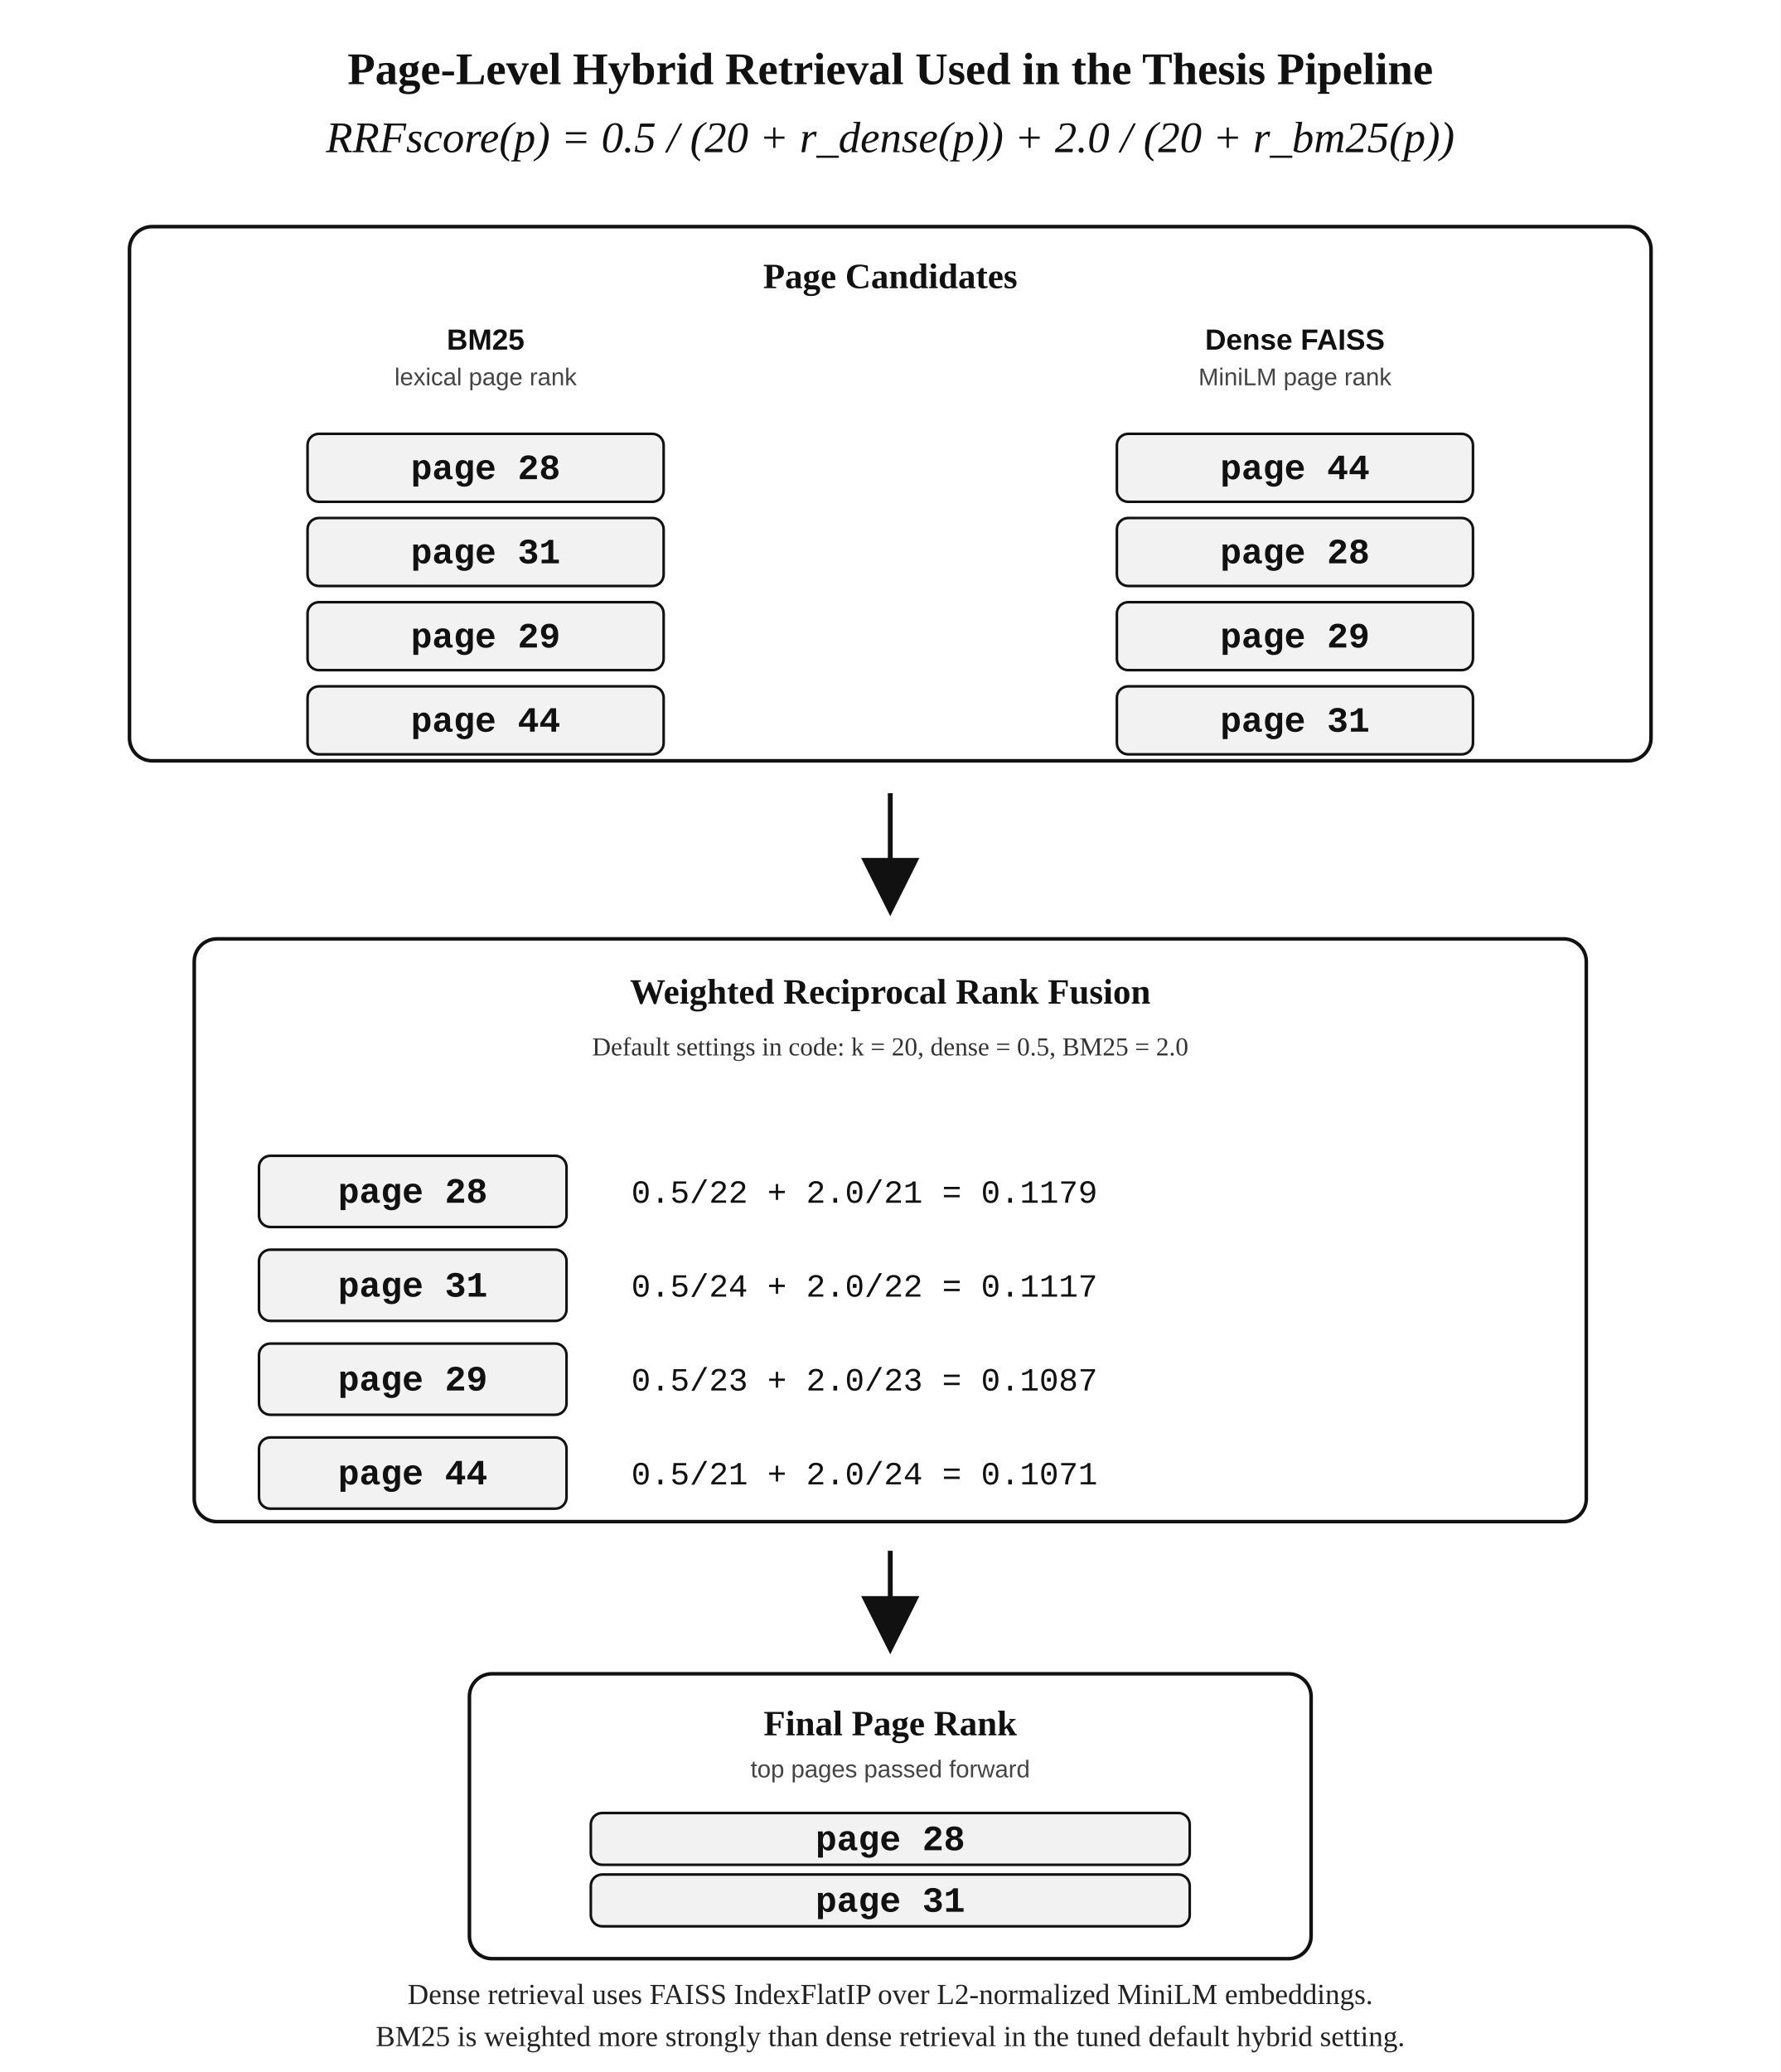
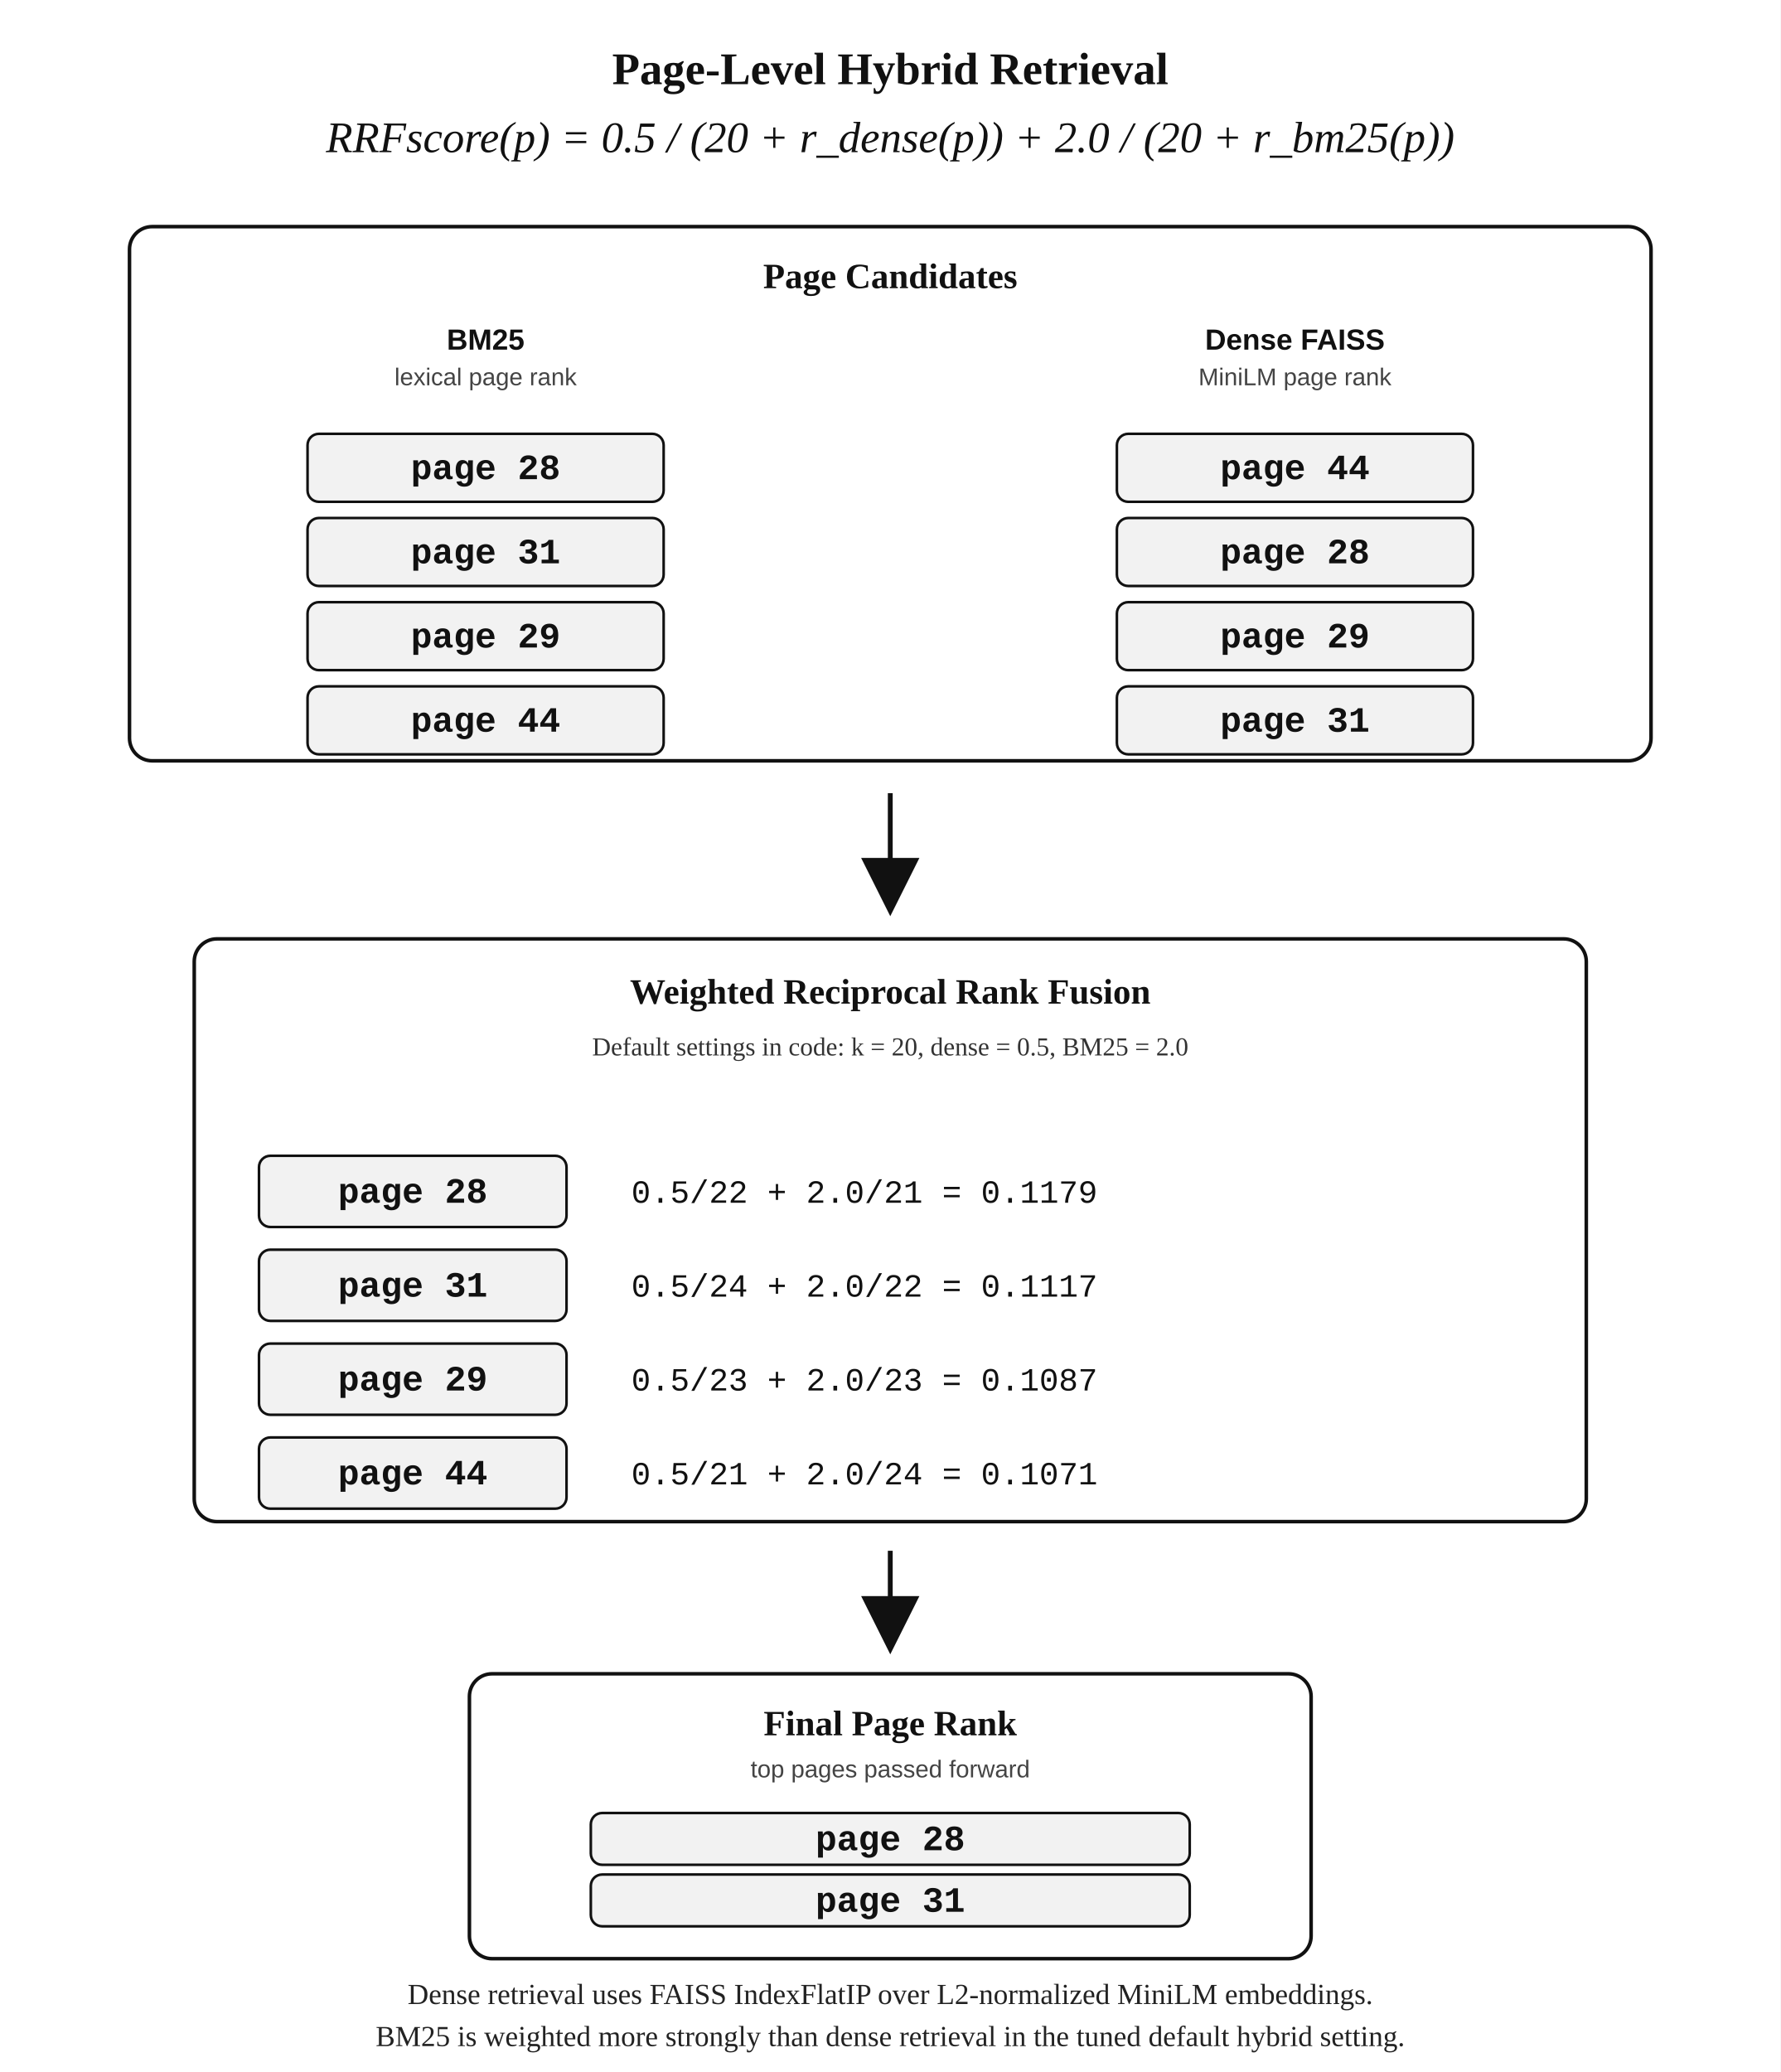
<svg xmlns="http://www.w3.org/2000/svg" width="1100" height="1280" viewBox="0 0 1100 1280" role="img" aria-labelledby="title desc">
  <defs>
    <marker id="arrow" markerWidth="12" markerHeight="12" refX="10" refY="6" orient="auto" markerUnits="strokeWidth">
      <path d="M0,0 L12,6 L0,12 z" fill="#111" />
    </marker>
    <style>
      .bg { fill: #fff; }
      .frame { fill: #fff; stroke: #111; stroke-width: 2.2; }
      .subframe { fill: #fafafa; stroke: #444; stroke-width: 1.6; stroke-dasharray: 7 5; }
      .box { fill: #f2f2f2; stroke: #111; stroke-width: 1.6; rx: 7; ry: 7; }
      .title { font: 700 28px Georgia, "Times New Roman", serif; fill: #111; }
      .formula { font: italic 27px Georgia, "Times New Roman", serif; fill: #111; }
      .panelhead { font: 700 22px Georgia, "Times New Roman", serif; fill: #111; }
      .panelsub { font: 400 16px Georgia, "Times New Roman", serif; fill: #333; }
      .label { font: 700 18px Arial, Helvetica, sans-serif; fill: #111; }
      .mono { font: 700 22px "Courier New", Courier, monospace; fill: #111; }
      .score { font: 400 20px "Courier New", Courier, monospace; fill: #111; }
      .note { font: 400 18px Georgia, "Times New Roman", serif; fill: #222; }
      .small { font: 400 15px Arial, Helvetica, sans-serif; fill: #444; }
      .arrow { stroke: #111; stroke-width: 3; fill: none; marker-end: url(#arrow); }
    </style>
  </defs>
  <rect class="bg" x="0" y="0" width="1100" height="1280" />
-   <text class="title" x="550" y="52" text-anchor="middle">Page-Level Hybrid Retrieval Used in the Thesis Pipeline</text>
+   <text class="title" x="550" y="52" text-anchor="middle">Page-Level Hybrid Retrieval</text>
  <text class="formula" x="550" y="94" text-anchor="middle">RRFscore(p) = 0.5 / (20 + r_dense(p)) + 2.0 / (20 + r_bm25(p))</text>
  <rect class="frame" x="80" y="140" width="940" height="330" rx="14" ry="14" />
  <text class="panelhead" x="550" y="178" text-anchor="middle">Page Candidates</text>
  <text class="label" x="300" y="216" text-anchor="middle">BM25</text>
  <text class="label" x="800" y="216" text-anchor="middle">Dense FAISS</text>
  <text class="small" x="300" y="238" text-anchor="middle">lexical page rank</text>
  <text class="small" x="800" y="238" text-anchor="middle">MiniLM page rank</text>
  <rect class="box" x="190" y="268" width="220" height="42" />
  <text class="mono" x="300" y="296" text-anchor="middle">page 28</text>
  <rect class="box" x="190" y="320" width="220" height="42" />
  <text class="mono" x="300" y="348" text-anchor="middle">page 31</text>
  <rect class="box" x="190" y="372" width="220" height="42" />
  <text class="mono" x="300" y="400" text-anchor="middle">page 29</text>
  <rect class="box" x="190" y="424" width="220" height="42" />
  <text class="mono" x="300" y="452" text-anchor="middle">page 44</text>
  <rect class="box" x="690" y="268" width="220" height="42" />
  <text class="mono" x="800" y="296" text-anchor="middle">page 44</text>
  <rect class="box" x="690" y="320" width="220" height="42" />
  <text class="mono" x="800" y="348" text-anchor="middle">page 28</text>
  <rect class="box" x="690" y="372" width="220" height="42" />
  <text class="mono" x="800" y="400" text-anchor="middle">page 29</text>
  <rect class="box" x="690" y="424" width="220" height="42" />
  <text class="mono" x="800" y="452" text-anchor="middle">page 31</text>
  <path class="arrow" d="M 550 490 L 550 560" />
  <rect class="frame" x="120" y="580" width="860" height="360" rx="14" ry="14" />
  <text class="panelhead" x="550" y="620" text-anchor="middle">Weighted Reciprocal Rank Fusion</text>
  <text class="panelsub" x="550" y="652" text-anchor="middle">Default settings in code: k = 20, dense = 0.5, BM25 = 2.0</text>
  <rect class="box" x="160" y="714" width="190" height="44" />
  <text class="mono" x="255" y="743" text-anchor="middle">page 28</text>
  <text class="score" x="390" y="743">0.5/22 + 2.0/21 = 0.1179</text>
  <rect class="box" x="160" y="772" width="190" height="44" />
  <text class="mono" x="255" y="801" text-anchor="middle">page 31</text>
  <text class="score" x="390" y="801">0.5/24 + 2.0/22 = 0.1117</text>
  <rect class="box" x="160" y="830" width="190" height="44" />
  <text class="mono" x="255" y="859" text-anchor="middle">page 29</text>
  <text class="score" x="390" y="859">0.5/23 + 2.0/23 = 0.1087</text>
  <rect class="box" x="160" y="888" width="190" height="44" />
  <text class="mono" x="255" y="917" text-anchor="middle">page 44</text>
  <text class="score" x="390" y="917">0.5/21 + 2.0/24 = 0.1071</text>
  <path class="arrow" d="M 550 958 L 550 1016" />
  <rect class="frame" x="290" y="1034" width="520" height="176" rx="14" ry="14" />
  <text class="panelhead" x="550" y="1072" text-anchor="middle">Final Page Rank</text>
  <text class="small" x="550" y="1098" text-anchor="middle">top pages passed forward</text>
  <rect class="box" x="365" y="1120" width="370" height="32" />
  <text class="mono" x="550" y="1143" text-anchor="middle">page 28</text>
  <rect class="box" x="365" y="1158" width="370" height="32" />
  <text class="mono" x="550" y="1181" text-anchor="middle">page 31</text>
  <text class="note" x="550" y="1238" text-anchor="middle">Dense retrieval uses FAISS IndexFlatIP over L2-normalized MiniLM embeddings.</text>
  <text class="note" x="550" y="1264" text-anchor="middle">BM25 is weighted more strongly than dense retrieval in the tuned default hybrid setting.</text>
</svg>
